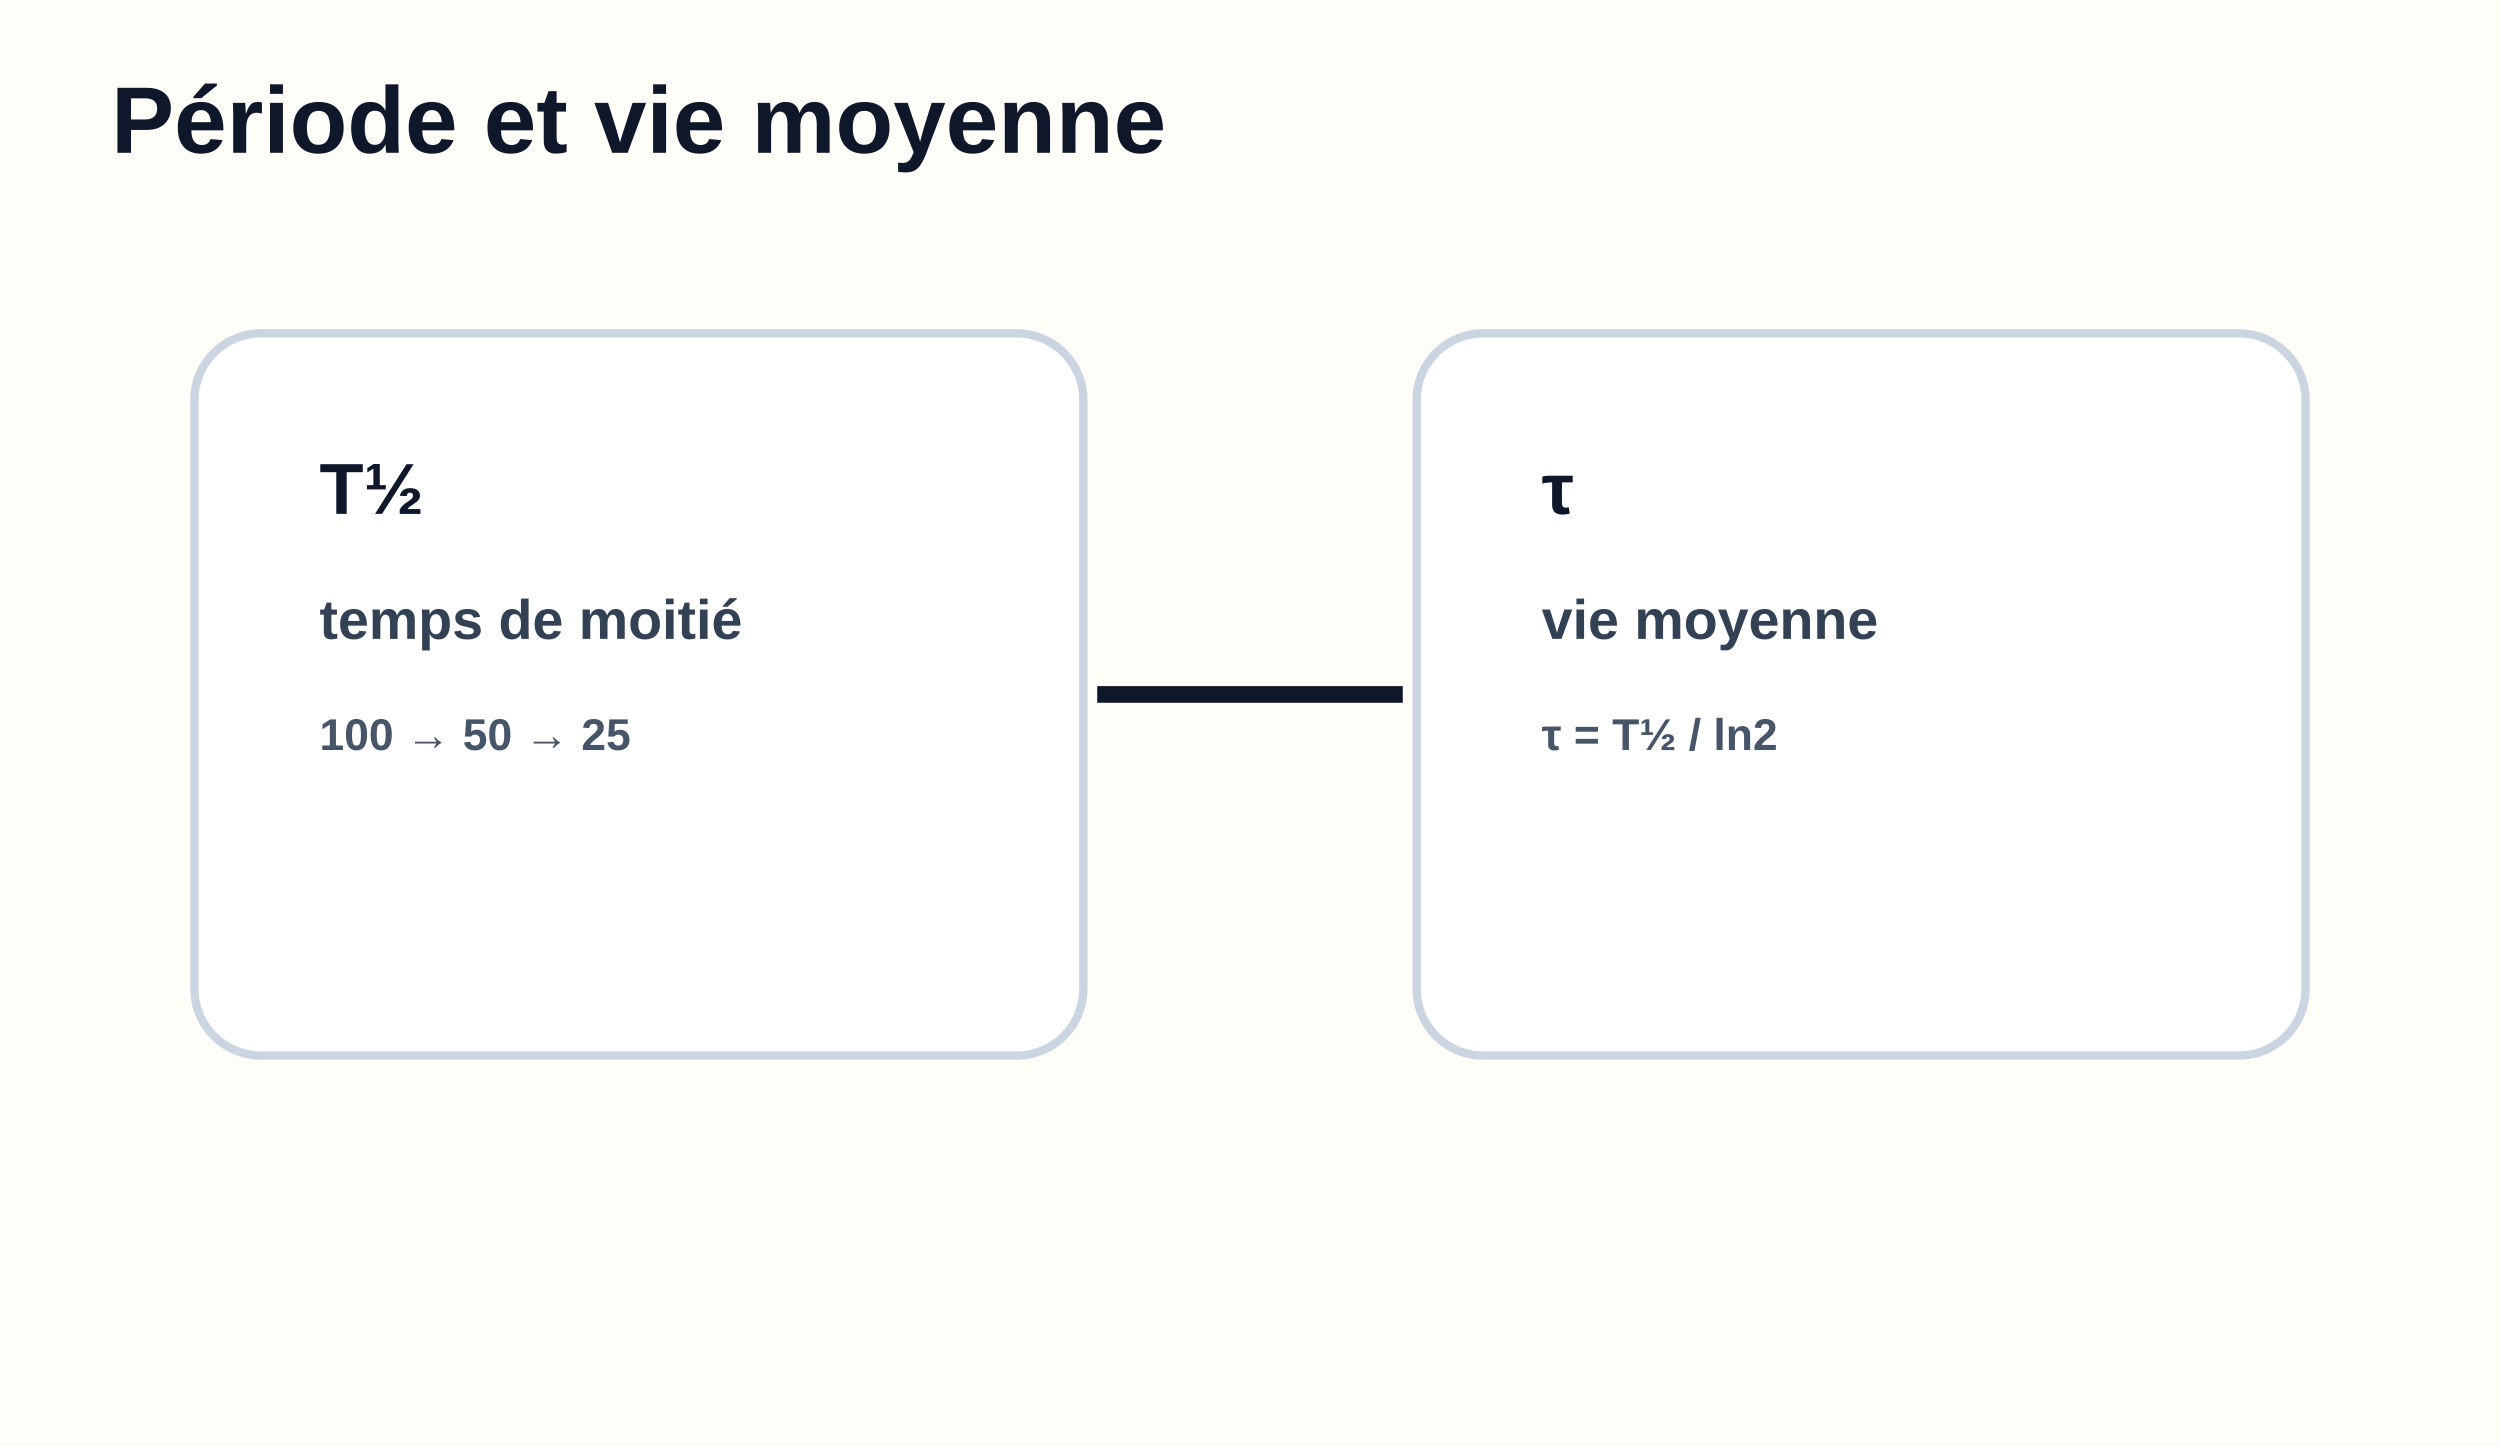
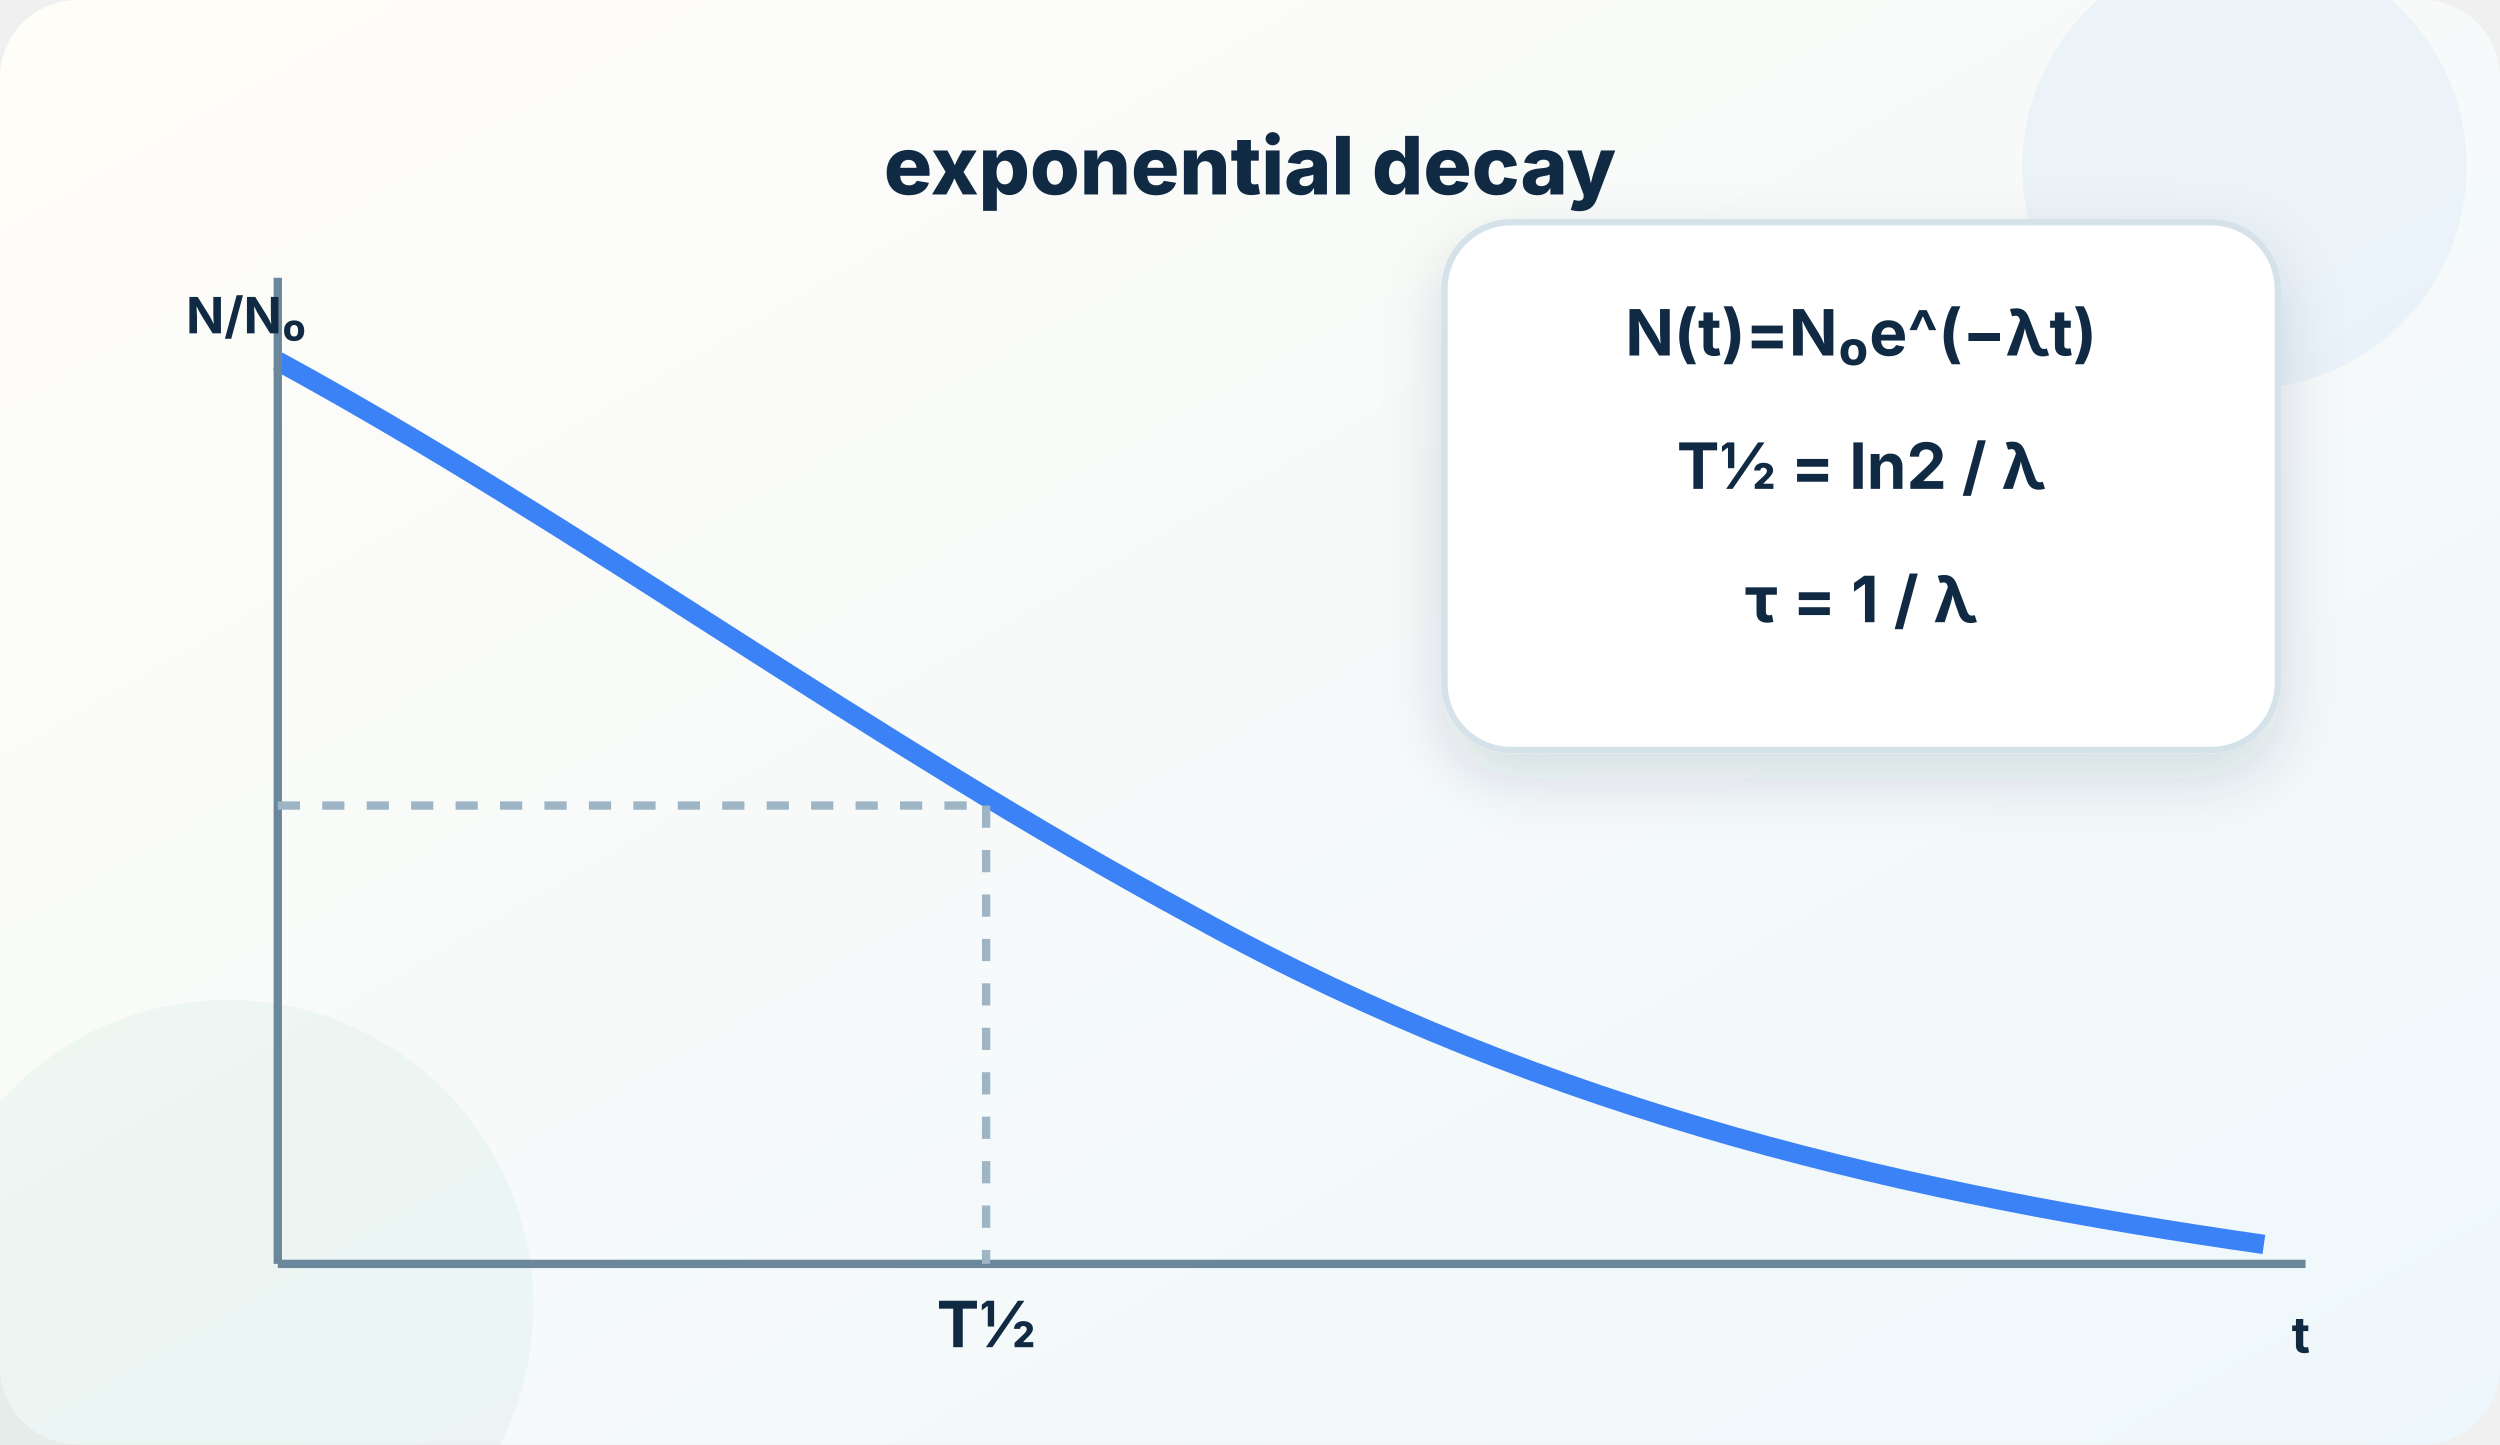
- <svg xmlns="http://www.w3.org/2000/svg" width="900" height="520" viewBox="0 0 900 520">
+ <svg xmlns="http://www.w3.org/2000/svg" width="900" height="520" viewBox="0 0 900 520" role="img">
  <defs>
-     <style>text{font-family:Arial,Helvetica,sans-serif;fill:#0f172a} .title{font-size:34px;font-weight:900} .label{font-size:26px;font-weight:800} .small{font-size:20px;font-weight:700;fill:#334155} .tiny{font-size:16px;font-weight:600;fill:#475569} .box{fill:#fff;stroke:#cbd5e1;stroke-width:3;rx:24} .p{fill:#fb923c} .n{fill:#38bdf8} .alpha{fill:#fde047} .beta{fill:#67e8f9} .orange{fill:#fb7185} .gamma{fill:#fed7aa} .green{fill:#bbf7d0} .purple{fill:#ddd6fe} .blue{fill:#bfdbfe} .dark{fill:#0f172a}</style>
+     <linearGradient id="bg" x1="0" x2="1" y1="0" y2="1">
+       <stop offset="0" stop-color="#fffdf8" />
+       <stop offset="1" stop-color="#eef7fb" />
+     </linearGradient>
+     <linearGradient id="card" x1="0" x2="1">
+       <stop offset="0" stop-color="#ffffff" />
+       <stop offset="1" stop-color="#f8fbfd" />
+     </linearGradient>
+     <filter id="shadow" x="-20%" y="-20%" width="140%" height="140%">
+       <feDropShadow dx="0" dy="9" stdDeviation="11" flood-color="#17324d" flood-opacity="0.14" />
+     </filter>
+     <filter id="soft" x="-30%" y="-30%" width="160%" height="160%">
+       <feGaussianBlur stdDeviation="7" />
+     </filter>
+     <style>
+     text{font-family:Inter,Arial,Helvetica,sans-serif;fill:#102a43}
+     .big{font-size:42px;font-weight:850}
+     .mid{font-size:29px;font-weight:800}
+     .label{font-size:23px;font-weight:750}
+     .small{font-size:18px;font-weight:700}
+     .tiny{font-size:15px;font-weight:650}
+     .muted{fill:#52697d}
+     .panel{fill:url(#card);stroke:#d5e2ea;stroke-width:2.5;filter:url(#shadow)}
+     .thin{stroke:#6b879c;stroke-width:3;fill:none;stroke-linecap:round;stroke-linejoin:round}
+     .arrow{stroke:#3b82f6;stroke-width:6;fill:none;stroke-linecap:round;stroke-linejoin:round}
+   </style>
  </defs>
-   <rect width="900" height="520" fill="#fffdf8" />
-   <text x="40" y="55" class="title">Période et vie moyenne</text>
-   <rect class="box" x="70" y="120" width="320" height="260" />
-   <text class="label" x="115" y="185">T½</text>
-   <text class="small" x="115" y="230">temps de moitié</text>
-   <text class="tiny" x="115" y="270">100 → 50 → 25</text>
-   <rect class="box" x="510" y="120" width="320" height="260" />
-   <text class="label" x="555" y="185">τ</text>
-   <text class="small" x="555" y="230">vie moyenne</text>
-   <text class="tiny" x="555" y="270">τ = T½ / ln2</text>
-   <path d="M395 250 L505 250" stroke="#0f172a" stroke-width="6" />
-   <text class="small" x="365" y="430" />
+   <rect width="900" height="520" rx="28" fill="url(#bg)" />
+   <circle cx="808" cy="60" r="80" fill="#3b82f6" opacity="0.06" />
+   <circle cx="82" cy="470" r="110" fill="#3aa17e" opacity="0.055" />
+   <path d="M100 130 C210 190 310 265 430 330 C560 402 690 430 815 448" stroke="#3b82f6" stroke-width="7" fill="none" />
+   <line x1="100" y1="100" x2="100" y2="455" stroke="#6b879c" stroke-width="3" />
+   <line x1="100" y1="455" x2="830" y2="455" stroke="#6b879c" stroke-width="3" />
+   <text x="67" y="120" class="small">N/N₀</text>
+   <text x="825" y="487" class="small">t</text>
+   <line x1="100" y1="290" x2="355" y2="290" stroke="#9eb5c5" stroke-dasharray="8 8" stroke-width="3" />
+   <line x1="355" y1="290" x2="355" y2="455" stroke="#9eb5c5" stroke-dasharray="8 8" stroke-width="3" />
+   <text x="355" y="485" text-anchor="middle" class="label">T½</text>
+   <rect x="520" y="80" width="300" height="190" rx="24" fill="#ffffff" stroke="#d5e2ea" stroke-width="2.3" filter="url(#shadow)" />
+   <text x="670" y="128" text-anchor="middle" class="label">N(t)=N₀e^(−λt)</text>
+   <text x="670" y="176" text-anchor="middle" class="label">T½ = ln2 / λ</text>
+   <text x="670" y="224" text-anchor="middle" class="label">τ = 1 / λ</text>
+   <text x="450" y="70" text-anchor="middle" class="mid">exponential decay</text>
</svg>
